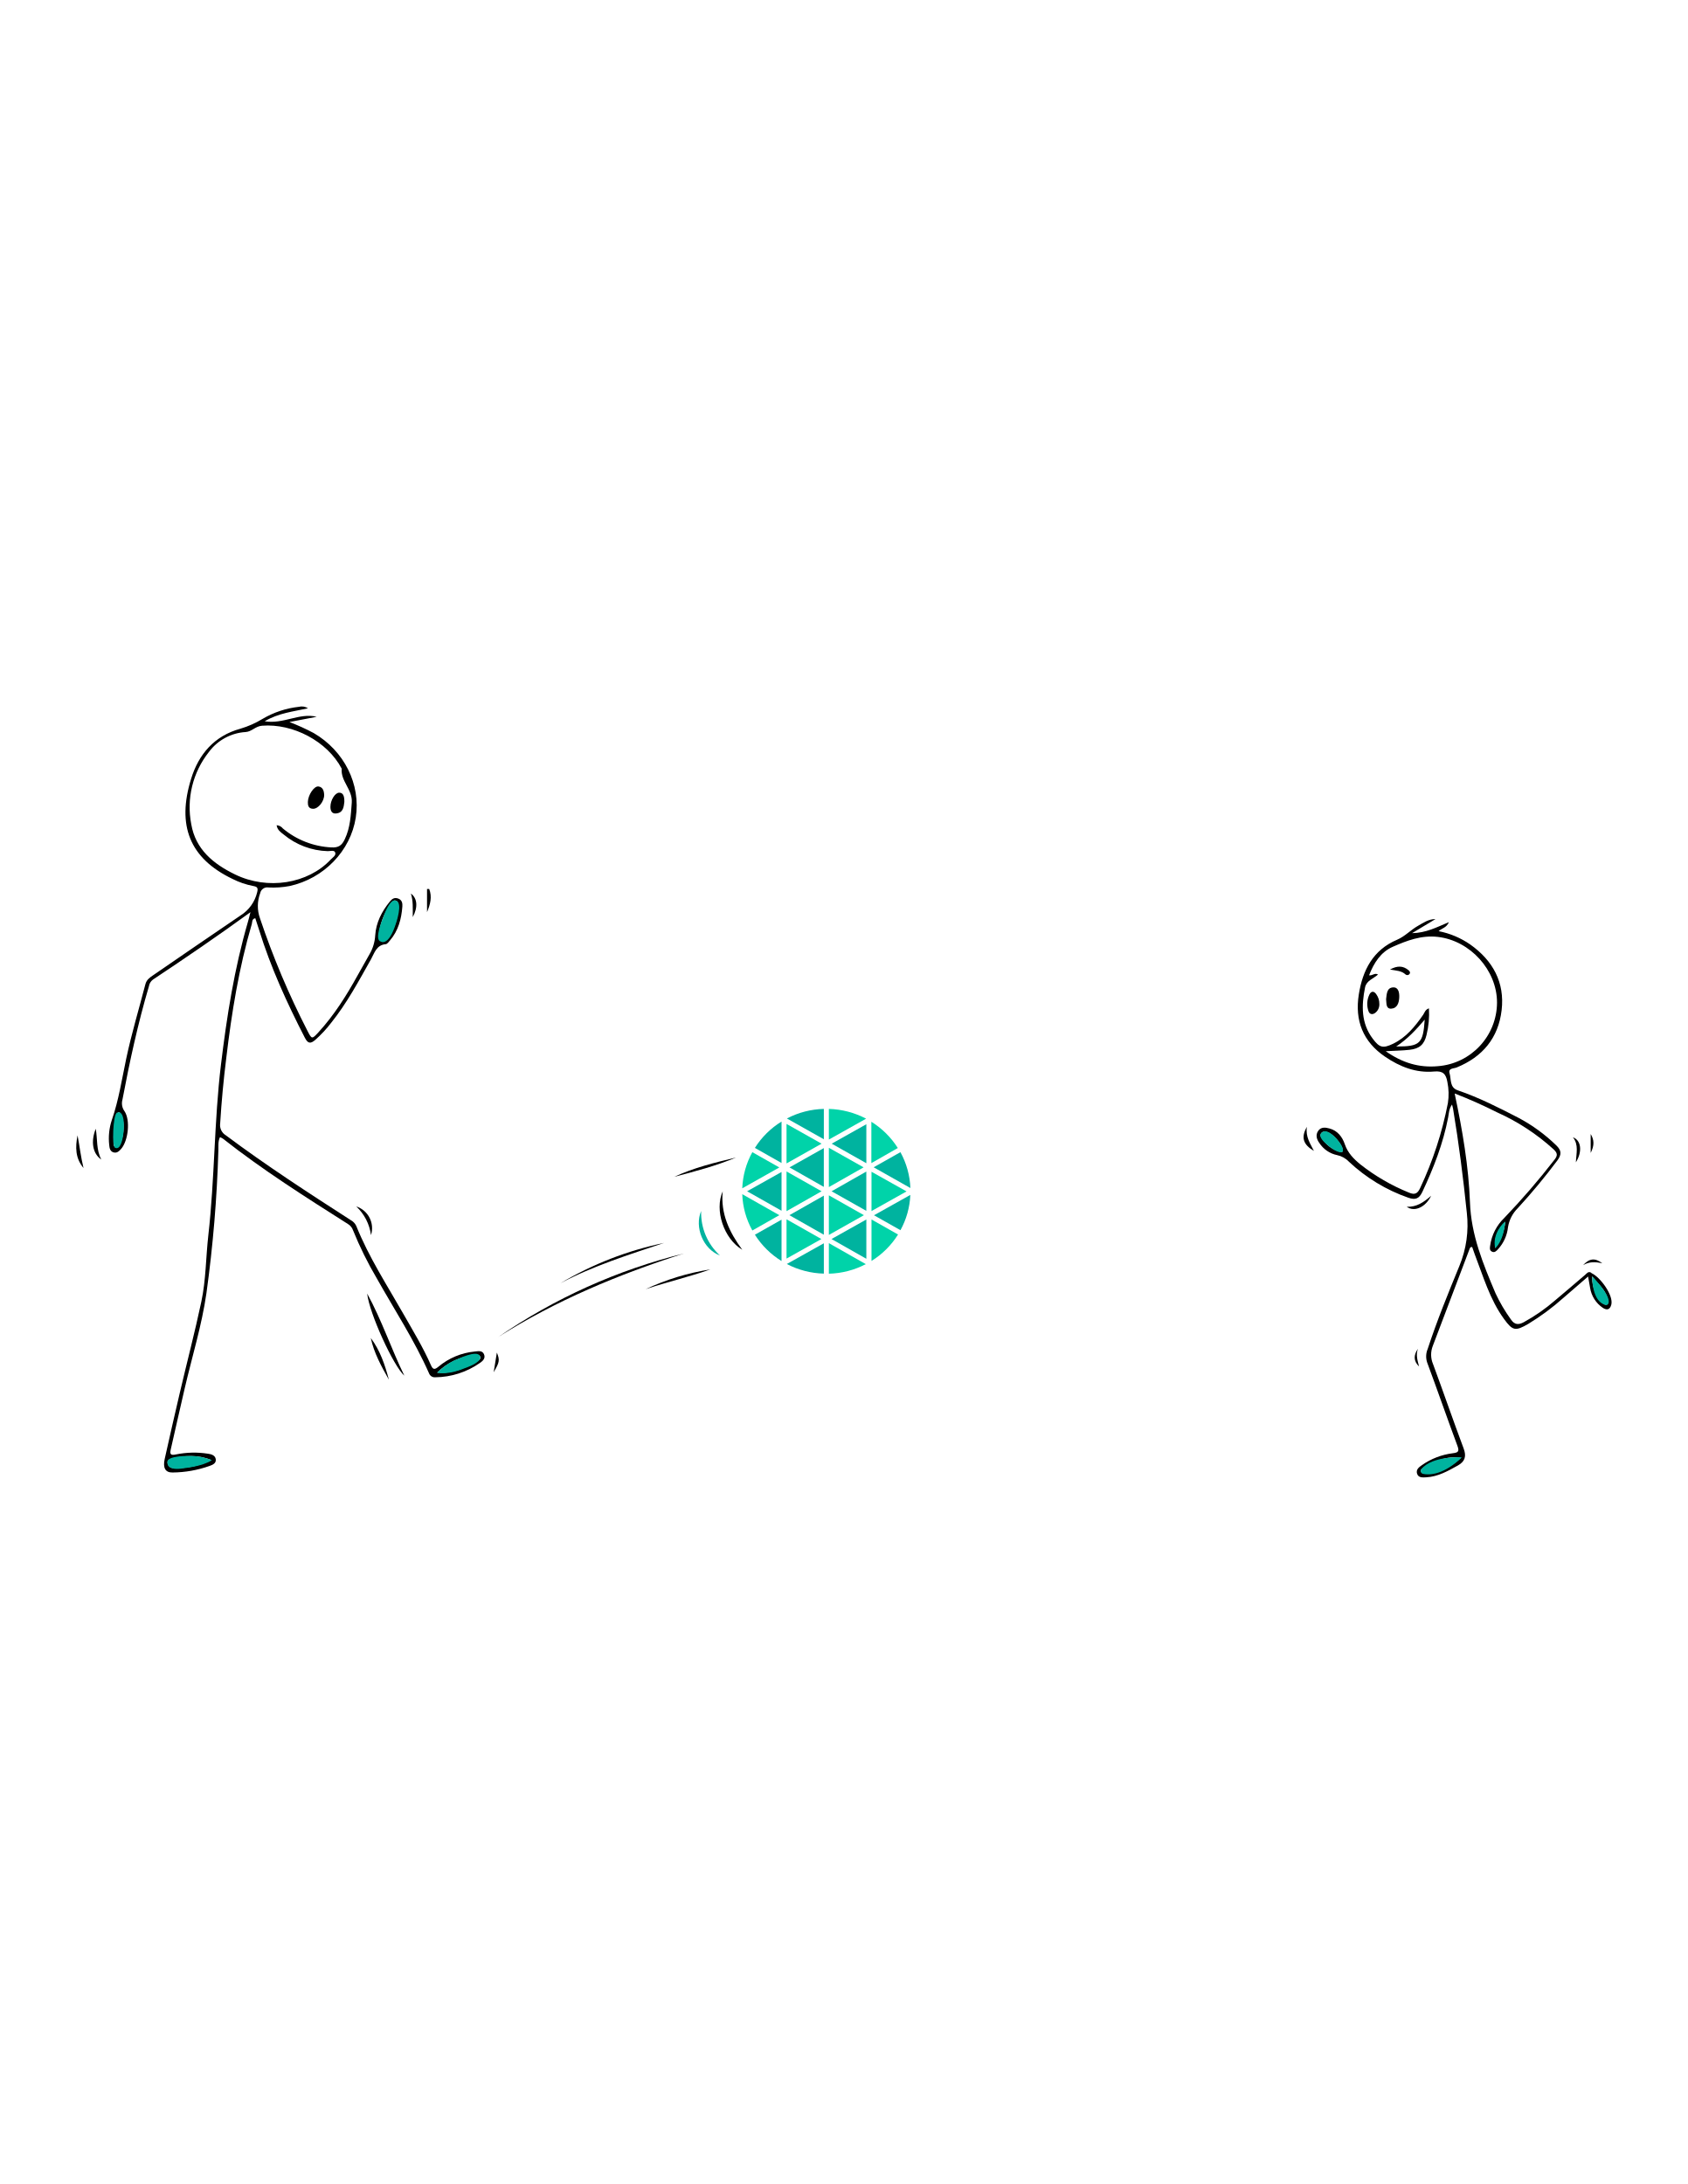
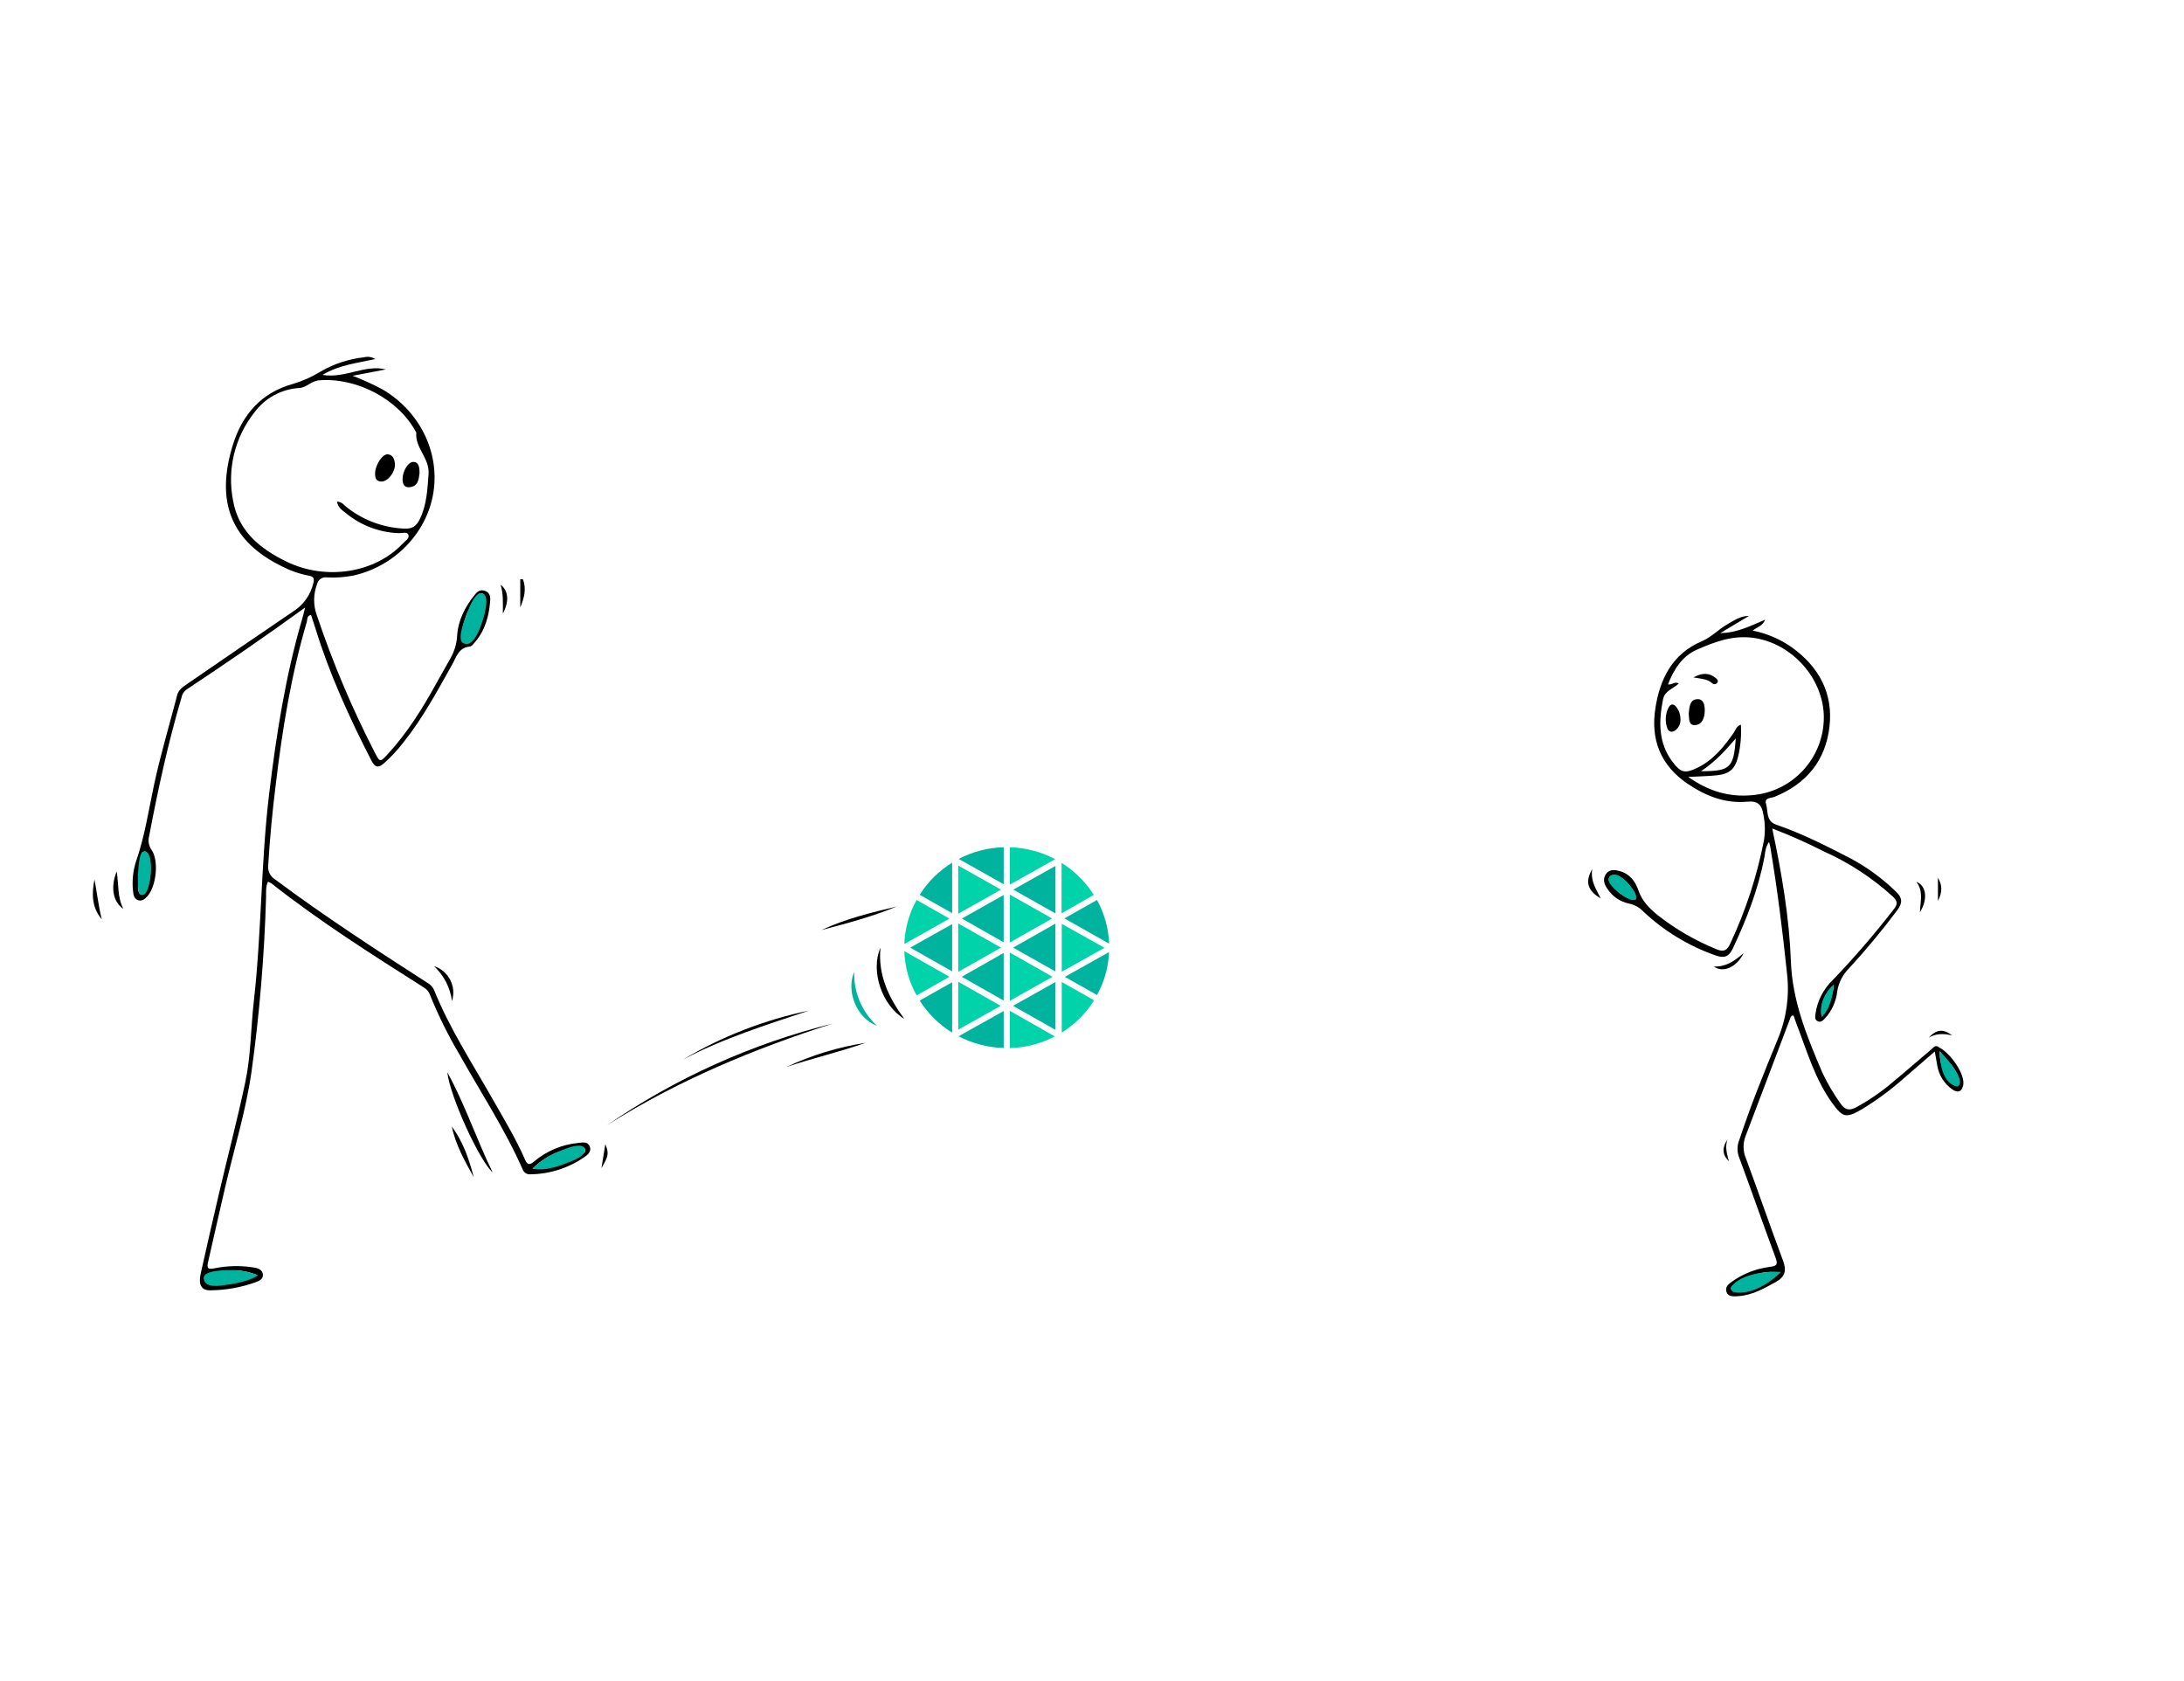
- <svg xmlns="http://www.w3.org/2000/svg" id="Layer_1" data-name="Layer 1" viewBox="0 0 612 792">
-   <rect x="0" y="0" width="2000" height="1500" fill="#ffffff" />
+ <svg xmlns="http://www.w3.org/2000/svg" id="Layer_1" data-name="Layer 1" viewBox="0 150 650 500">
+   <rect x="0" y="150" width="400%" height="500%" fill="#ffffff" />
  <defs>
    <style>.cls-1{fill:#00b39f;}.cls-2{fill:#00d3a9;}</style>
  </defs>
  <g id="Stickie_-_12" data-name="Stickie - 12">
    <path d="M90.81,330.79c-12,8.73-23.63,16.66-35.36,24.45A3.74,3.74,0,0,0,54,357.65C50,371.18,47,385,44.39,398.81a4.86,4.86,0,0,0,.73,4.12c2.23,3.23,1.39,10.78-1.22,13.73-.74.83-1.57,1.62-2.79,1.22s-1.4-1.56-1.51-2.65a21.25,21.25,0,0,1,.94-9.05c2.5-7.19,3.67-14.89,5.25-22.37,1.93-9.08,4.6-17.94,6.93-26.89.43-1.64,1.57-2.41,2.79-3.25,10.57-7.24,21.12-14.53,31.74-21.71a13.62,13.62,0,0,0,6-8.4c.41-1.62,0-2-1.42-2.26a28.3,28.3,0,0,1-7.53-2.57c-15.55-7.46-20.25-19.38-15-36.32,2.75-8.91,8.39-15.55,17.88-18.16a34.09,34.09,0,0,0,8.08-3.59,33,33,0,0,1,13.1-4.34,4.21,4.21,0,0,1,3.32.53c-5.46,1.22-10.66,1.72-15.71,4.71,6.82,1.13,12.54-3.17,18.87-1.63l-9.89,1.9a79.43,79.43,0,0,1,8.8,4c11.07,6.46,17.13,18.58,15.25,30.66s-11.56,22.11-24,24.82a32.29,32.29,0,0,1-7.66.52,2.61,2.61,0,0,0-3,2.08,13.2,13.2,0,0,0-.07,9.11,291.87,291.87,0,0,0,17.22,40.81c1.57,3.06,1.61,3.1,4,.49,5.7-6.22,10.15-13.32,14.21-20.67q2.16-3.87,4.35-7.73a15.15,15.15,0,0,0,2-6.71c.3-4.67,2.38-8.69,5.31-12.28.8-1,1.68-1.59,3.06-1.07s1.56,1.75,1.47,2.91c-.34,4.5-1.47,8.74-4.49,12.27-.45.52-1,1.3-1.51,1.35-3.44.29-4.09,3.2-5.38,5.49-4.45,7.9-8.73,15.91-14.41,23a43.84,43.84,0,0,1-5.84,6.27c-1.72,1.47-2.65,1.25-3.72-.82-6.5-12.64-12.39-25.52-16.6-39.13-.44-1.4-.91-2.8-1.37-4.22-1.3.25-1.06,1.38-1.27,2.11C86.63,351,84,367.19,82.06,383.55c-1,7.94-1.74,15.88-2.23,23.85a4.32,4.32,0,0,0,2.06,4.31c14.63,10.93,29.93,20.86,45.27,30.74a4.62,4.62,0,0,1,2,2.08c4.57,11.4,11.26,21.66,17.3,32.28,3.41,6,7,11.88,9.78,18.23.77,1.8,1.45,1.62,2.72.59a24.06,24.06,0,0,1,13.17-5.52c1.26-.12,2.74-.48,3.37,1s-.48,2.49-1.55,3.19a28.62,28.62,0,0,1-16.09,5.15,2.21,2.21,0,0,1-2.3-1.44c-5.3-12-12.52-23-18.94-34.43A131.19,131.19,0,0,1,128,446.13a4.21,4.21,0,0,0-1.78-2.22c-15.48-9.83-31-19.64-45.4-31a6.56,6.56,0,0,0-1.06-.54c-.75,1.58-.53,3.19-.58,4.74a478,478,0,0,1-4.33,51.86c-1.67,11.65-5.21,23-7.89,34.55-1.7,7.3-3.33,14.61-5,21.9-.41,1.75-.33,2.5,1.89,2a32.84,32.84,0,0,1,11.49-.26c1.28.16,2.74.59,2.9,2.07s-1.21,2-2.3,2.39a41,41,0,0,1-13.34,2.36c-2.64.07-3.6-1.67-2.89-4.87,1.81-8.08,3.63-16.15,5.53-24.21C67.81,493.91,70.68,483,73,472.05c1.69-7.91,1.63-16.07,2.54-24.1,2.34-20.59,2.09-41.36,4.59-61.94,2.11-17.44,4.83-34.75,9.75-51.65C90.17,333.43,90.38,332.48,90.81,330.79Zm9.49-31.53a3.06,3.06,0,0,1,2.25,1.16,29.65,29.65,0,0,0,17.57,6.88c2.62.16,3.85-.72,4.91-3,2-4.24,2.18-8.67,2.52-13.22.36-4.74-4.08-7.76-3.65-12.33-5.2-9.94-17.7-16.45-28.87-15.58-2.44.19-3.73,2.14-5.93,2.29a17.92,17.92,0,0,0-13.36,7.24,32.24,32.24,0,0,0-6.39,26.19c1.56,9.13,8,14.38,15.86,18.21,11.79,5.76,26.44,3.44,34.74-5.43.7-.74,2-1.46,1.58-2.56-.39-.93-1.77-.43-2.7-.45a26.17,26.17,0,0,1-16-6.05C101.78,301.78,100.56,301,100.3,299.26Zm44.09,30.43c-.21-1.16.49-2.73-1-3.13-1-.26-1.64,1.18-2.21,2a22,22,0,0,0-3.77,10.13c-.11,1-.28,2.12.86,2.58s1.84-.47,2.42-1.24A19.2,19.2,0,0,0,144.39,329.69ZM76.61,529.46c-4.87-2-9.68-1.7-14.48-.49-.74.18-1.55.65-1.35,1.65a2,2,0,0,0,1.8,1.72A27.54,27.54,0,0,0,76.61,529.46Zm81.89-31.69c5.25.42,9.88-1.46,14.3-4,.64-.36,1.61-.87,1.35-1.71-.34-1.07-1.5-.72-2.31-.65A22.33,22.33,0,0,0,158.5,497.77ZM44.8,409a10.89,10.89,0,0,0-.73-4.63c-.18-.4-.57-.91-.94-1s-.74.58-.85,1a39,39,0,0,0-1.12,10.5c0,.62.54,1.31.94,1.34a1.3,1.3,0,0,0,1.31-1A14.23,14.23,0,0,0,44.8,409Z" />
    <path d="M527.45,396.54C530.31,410,532.51,423,533,436c.42,11.93,4.79,22.41,9.27,33a58.39,58.39,0,0,0,5.52,9.41c1.38,2.07,2.81,2.08,4.72,1.07a65.23,65.23,0,0,0,11.39-7.94c3.64-3,7.2-6.15,10.82-9.2.57-.48,1.13-1.32,2-.93s.56,1.38.59,2.12a12.44,12.44,0,0,0,3.27,8.34c.57.59,1.21,1.67,2.16,1.07.66-.42.31-1.46.11-2.22-1-3.58-4.08-5.61-6.08-8.68.14-.11.33-.33.41-.3,3.14,1.48,7.93,8.06,7.07,11.37-.48,1.84-1.58,2.14-3.08,1.16a10.79,10.79,0,0,1-4.62-7.29c-.24-1.22-.43-2.44-.72-4.07-3.13,2.71-6,5.21-8.9,7.7a86.6,86.6,0,0,1-12.82,9.5c-4.66,2.7-5.64,2.48-8.74-1.77-5.2-7.13-7.57-15.55-10.69-23.62-.31-.82-.59-1.66-.87-2.48-.71-.14-.83.36-1,.8q-6.64,17.55-13.31,35.09a8.71,8.71,0,0,0,.12,6.56c3.76,10.16,7.28,20.41,11.08,30.56,1.07,2.85.52,4.71-2.05,6.17-3.61,2-7.24,4.09-11.52,4.31-1.22.06-2.81.23-3.3-1.29s.68-2.39,1.75-3.13A24.8,24.8,0,0,1,526.76,527c1.89-.24,2.48-.58,1.7-2.67-3.74-10.06-7.25-20.21-11-30.29a6.93,6.93,0,0,1,.21-4.86c3.35-10.21,7.41-20.16,11.49-30.09a38.76,38.76,0,0,0,2.7-19.29c-1.31-12.66-2.9-25.27-5-37.82-.06-.36-.17-.71-.36-1.44-1.15,1.61-1.13,3.22-1.41,4.68-1.81,9.47-5.28,18.34-9.35,27-1.18,2.51-2.55,3-5.06,2.13a60.64,60.64,0,0,1-21.6-13.1,8.09,8.09,0,0,0-4.25-2.36,10.09,10.09,0,0,1-6.44-4.4c-1-1.35-1.44-2.92-.42-4.4s2.63-1.26,4.07-.87c2.95.77,4.68,3.08,5.57,5.7,1.09,3.19,3.2,5.33,5.67,7.35a72.08,72.08,0,0,0,17.59,10.21c2.12.9,3.13.39,4.08-1.67A130.92,130.92,0,0,0,525,400a21.47,21.47,0,0,0-.19-7.62c-.5-2.95-1.64-4.1-4.8-3.81-6.57.6-12.38-1.7-17.76-5.35-8.08-5.47-11.05-13.17-9.56-22.57,1.39-8.78,5.12-16.15,13.89-19.87,2.86-1.22,4.95-3.57,7.62-5.07,1.94-1.09,3.76-2.42,6.31-2.42L512,338.4c5.08-.09,8.91-2.13,13.36-4-.88,2.06-2.48,2.16-3.72,3.27a30.38,30.38,0,0,1,11.45,4.83c8.24,5.84,12.57,13.78,11.39,23.83s-6.89,16.95-16.32,20.78c-1,.41-3.13.22-2.56,2.08.66,2.17-.07,5.17,3,6.21,7.68,2.62,14.88,6.29,22.07,10a59.9,59.9,0,0,1,13.58,9.91c2,1.91,2,3.35.46,5.49a222,222,0,0,1-14.35,17.3,12.48,12.48,0,0,0-3.57,6.93,14,14,0,0,1-3.63,8c-.59.63-1.25,1.39-2.27.82-.85-.48-.67-1.33-.57-2.12a17.15,17.15,0,0,1,5.13-10.07,263.65,263.65,0,0,0,18.16-21.06c1.26-1.58,1.16-2.46-.31-3.83a77.34,77.34,0,0,0-20.46-13.39A166.38,166.38,0,0,0,527.45,396.54Zm-25-15.34c6.06,4.27,12.15,6.05,18.9,5.44a23.25,23.25,0,0,0,21.46-23.07c0-11.78-9.73-22.45-21.42-23.81-6-.7-11.27,1.34-16.42,3.6-4.33,1.91-6.83,5.87-8.55,10.31,1.24.22,2-1,3.25-.27-1.71,1.53-4.21,2.2-4.71,4.67-1.32,6.56-1.47,13,2.83,18.66,2.4,3.19,3.65,3.54,7.3,1.79,4.79-2.3,8-6.29,10.95-10.54.53-.77.69-1.84,2.08-2.32a31.9,31.9,0,0,1-.87,9.65c-.83,3.48-2.55,5-6.17,5.39C508.48,381,505.84,381,502.47,381.2Zm27.24,147.47c-5-.75-9.33,1-13.43,3.48-.55.33-1.3.74-1,1.59.27.66,1,.58,1.55.58C521.94,534.27,526,532,529.71,528.67ZM506.25,379.5c8.7,0,9.74-1,10.34-9.74C513.47,373.38,510.58,376.61,506.25,379.5Zm-19.41,37.4c-.22-2.07-3.72-6-5.67-6.38-.75-.12-1.63-.34-2.14.48s0,1.33.36,1.91a11.54,11.54,0,0,0,6.17,4.71C486.21,417.83,487,418.07,486.84,416.9Zm58.95,26.22a10.79,10.79,0,0,0-3.65,9.48A19,19,0,0,0,545.79,443.12Z" />
    <path d="M180.63,484.87a206.38,206.38,0,0,1,67.27-30.29C224.34,462.14,201.62,471.56,180.63,484.87Z" />
    <path d="M133.13,469.09c5.24,9.52,8.65,19.86,13.48,29.78C142.75,495.5,133.93,476.37,133.13,469.09Z" />
    <path d="M203.23,465.33a121.89,121.89,0,0,1,37.57-14.6C228.05,455,215.21,459,203.23,465.33Z" />
    <path d="M269.14,453.21c-6.69-4-10.14-14.34-7.09-21.2C261.24,440.14,264.48,446.88,269.14,453.21Z" />
    <path class="cls-1" d="M254.23,439.16a21,21,0,0,0,6.82,16.13C254.93,453,251.75,445,254.23,439.16Z" />
    <path d="M234.09,467.5a86.46,86.46,0,0,1,23.51-7.17C249.87,463.05,241.87,464.91,234.09,467.5Z" />
    <path d="M244.46,426.77c7.14-3.33,14.75-5.18,22.38-7C259.6,422.8,252,424.79,244.46,426.77Z" />
    <path d="M141,500.32c-2.68-4.78-5.38-9.62-6.56-15.12C137.81,489.7,139.58,494.9,141,500.32Z" />
    <path d="M30.28,423.56c-3-3.54-3-7.62-2.16-11.84C28.87,415.65,29.31,419.64,30.28,423.56Z" />
    <path d="M34.72,409.33c.67,3.89.14,7.57,2,11.16C33.59,418.35,32.85,414,34.72,409.33Z" />
    <path d="M134.52,447.9a17.37,17.37,0,0,0-5.33-10.39A8.28,8.28,0,0,1,134.52,447.9Z" />
    <path d="M476.42,417.37c-3.91-2.32-4.77-4.88-2.55-8.74C473.33,412.4,475.16,414.76,476.42,417.37Z" />
    <path d="M510.08,437.62c3.54.14,6.06-1.55,8.85-4C516.93,437.82,512.8,439.64,510.08,437.62Z" />
    <path d="M570.33,412.42c3,1.08,3.51,5.17,1.07,9.08C571.54,418.24,572.5,415.14,570.33,412.42Z" />
    <path d="M149.66,332.58c0-3.21.19-5.8-.67-8.55C151.31,325.7,151.61,329,149.66,332.58Z" />
    <path d="M154.84,330.76v-8.39l.78,0C156.75,325.26,156,328,154.84,330.76Z" />
    <path d="M574,458.8c2.34-2.49,4.31-2.74,7-.67C578.29,457.49,576.07,457.57,574,458.8Z" />
    <path d="M576.77,418.09v-6.85C578,413.27,578.2,415.32,576.77,418.09Z" />
    <path d="M514.55,495.55c-2.1-2-2-4.18-.41-6.44C513.31,491.34,514,493.43,514.55,495.55Z" />
    <path d="M179,497.62c.45-2.8.77-4.74,1.16-7.12C181.26,493.21,181.14,494,179,497.62Z" />
    <path d="M111.63,290.84c.05-2.53,2.26-5.87,3.86-5.64s2,1.64,2.05,3.1c0,2.37-2.22,5.1-4.09,5C111.86,293.22,111.6,292.13,111.63,290.84Z" />
    <path d="M124.86,290.81c-.23,1.75-.34,4-3.12,4.19-1.46.09-1.93-1.06-1.93-2.41,0-2.39,1.65-5.1,3.15-5.13C124.29,287.44,124.9,288.41,124.86,290.81Z" />
    <path d="M502.59,362.34c.24-1.83.21-4.19,2.6-4.28,1.9-.07,2.23,1.95,2.17,3.59-.08,2-.71,4-2.93,4.13C502.44,365.86,502.78,363.77,502.59,362.34Z" />
    <path d="M500.14,364a3.85,3.85,0,0,1-1.51,3.32c-1,.73-2,.52-2.4-.57a7.85,7.85,0,0,1,.26-6c.64-1.39,1.71-1.52,2.63-.06A5.73,5.73,0,0,1,500.14,364Z" />
    <path d="M504,351.59c2.69-1.48,4.74-1.39,6.69.22.36.29.77.74.47,1.26a1,1,0,0,1-1.52.3C508.17,352,506.26,352,504,351.59Z" />
    <path class="cls-1" d="M43.42,403.39a1.78,1.78,0,0,0-1.06.12c-1.41,1-1.81,12.06-.68,12.66,0,0,2.36,1.91,3.17-6.07C44.85,410.1,45.45,404.33,43.42,403.39Z" />
    <path class="cls-1" d="M143.56,326.63s-2.07-1.53-4.84,6.68c0,0-3.16,7.47-.7,8.11,0,0,2.84,2.09,5.54-6.53,0,0,2.69-7.63,0-8.26" />
    <path class="cls-1" d="M60.7,530.41s-.38,3.21,6.1,2c0,0,6.65-.64,10-2.88A20.21,20.21,0,0,0,68.93,528S60.22,527.69,60.7,530.41Z" />
    <path class="cls-1" d="M158.5,497.77s3.78-3.72,7.29-4.84c0,0,7.18-3.55,8.2-1.19,0,0,1.6,2-5.72,4.51C168.27,496.25,162.63,498.73,158.5,497.77Z" />
    <path class="cls-1" d="M479.19,410.79s-1.86,1.16,2,4.28c0,0,3.57,3.31,5.49,2.7,0,0,1.36-.93-2-4.77C484.67,413,481.08,408.76,479.19,410.79Z" />
    <path class="cls-1" d="M545.79,442.94s-4.89,4-3.65,9.66C542.14,452.6,545.12,450.57,545.79,442.94Z" />
    <path class="cls-1" d="M577.33,462.88s-.3,9.55,5.23,10.42C582.56,473.3,586.27,472.26,577.33,462.88Z" />
    <path class="cls-1" d="M530.06,528.5s-10.68-.69-14.66,4.23a1.11,1.11,0,0,0,.63,1.76C518.27,535,523.53,534.82,530.06,528.5Z" />
    <path class="cls-2" d="M300.54,416.23v14.25l12.59-7.16Z" />
    <path class="cls-2" d="M300.54,433.47v14.36l12.71-7.16Z" />
    <path class="cls-1" d="M298.71,430.41V416.34l-12.44,7Z" />
    <path class="cls-1" d="M273.72,447.75a30.18,30.18,0,0,0,9.66,9.55v-15Z" />
    <path class="cls-1" d="M298.71,447.75V433.58l-12.48,7.09Z" />
    <path class="cls-2" d="M285.19,456.41l12.64-7.09-12.64-7.16Z" />
    <path class="cls-1" d="M314.13,456.48V442.23l-12.63,7.09Z" />
    <path class="cls-1" d="M326.5,446.11a29.11,29.11,0,0,0,3.58-12.79l-13.17,7.38Z" />
    <path class="cls-2" d="M316,439.17l12.71-7.12L316,424.92Z" />
    <path class="cls-1" d="M314.13,421.83V407.69l-12.56,7.05Z" />
    <path class="cls-1" d="M314.12,439.1V424.85L301.53,432Z" />
    <path class="cls-2" d="M285.19,424.81v14.4L297.9,432Z" />
    <path class="cls-1" d="M298.72,402.13a30.52,30.52,0,0,0-13.4,3.47l13.4,7.54Z" />
    <path class="cls-2" d="M285.19,407.58V421.9l12.71-7.16Z" />
    <path class="cls-1" d="M283.38,406.72a29.88,29.88,0,0,0-9.66,9.55l9.66,5.48v-15Z" />
    <path class="cls-2" d="M314.05,405.67a31,31,0,0,0-13.51-3.54v11.12Z" />
    <path class="cls-2" d="M269.14,433.06a29,29,0,0,0,3.66,13.16l9.78-5.55Z" />
    <path class="cls-2" d="M272.8,417.8a29.41,29.41,0,0,0-3.66,13.13l13.44-7.57-9.82-5.56Z" />
    <path class="cls-1" d="M285.32,458.39a30.66,30.66,0,0,0,13.4,3.47v-11l-13.4,7.5Z" />
    <path class="cls-2" d="M325.54,416.31a30.48,30.48,0,0,0-9.59-9.52v15Z" />
    <path class="cls-2" d="M316,457.27a30.11,30.11,0,0,0,9.63-9.59L316,442.23v15Z" />
    <path class="cls-1" d="M330.1,430.82a29.39,29.39,0,0,0-3.61-13l-9.71,5.48Z" />
    <path class="cls-2" d="M300.54,461.89a30.38,30.38,0,0,0,13.39-3.47l-13.39-7.61Z" />
    <path class="cls-1" d="M283.38,439.06V425l-12.48,7Z" />
  </g>
</svg>
